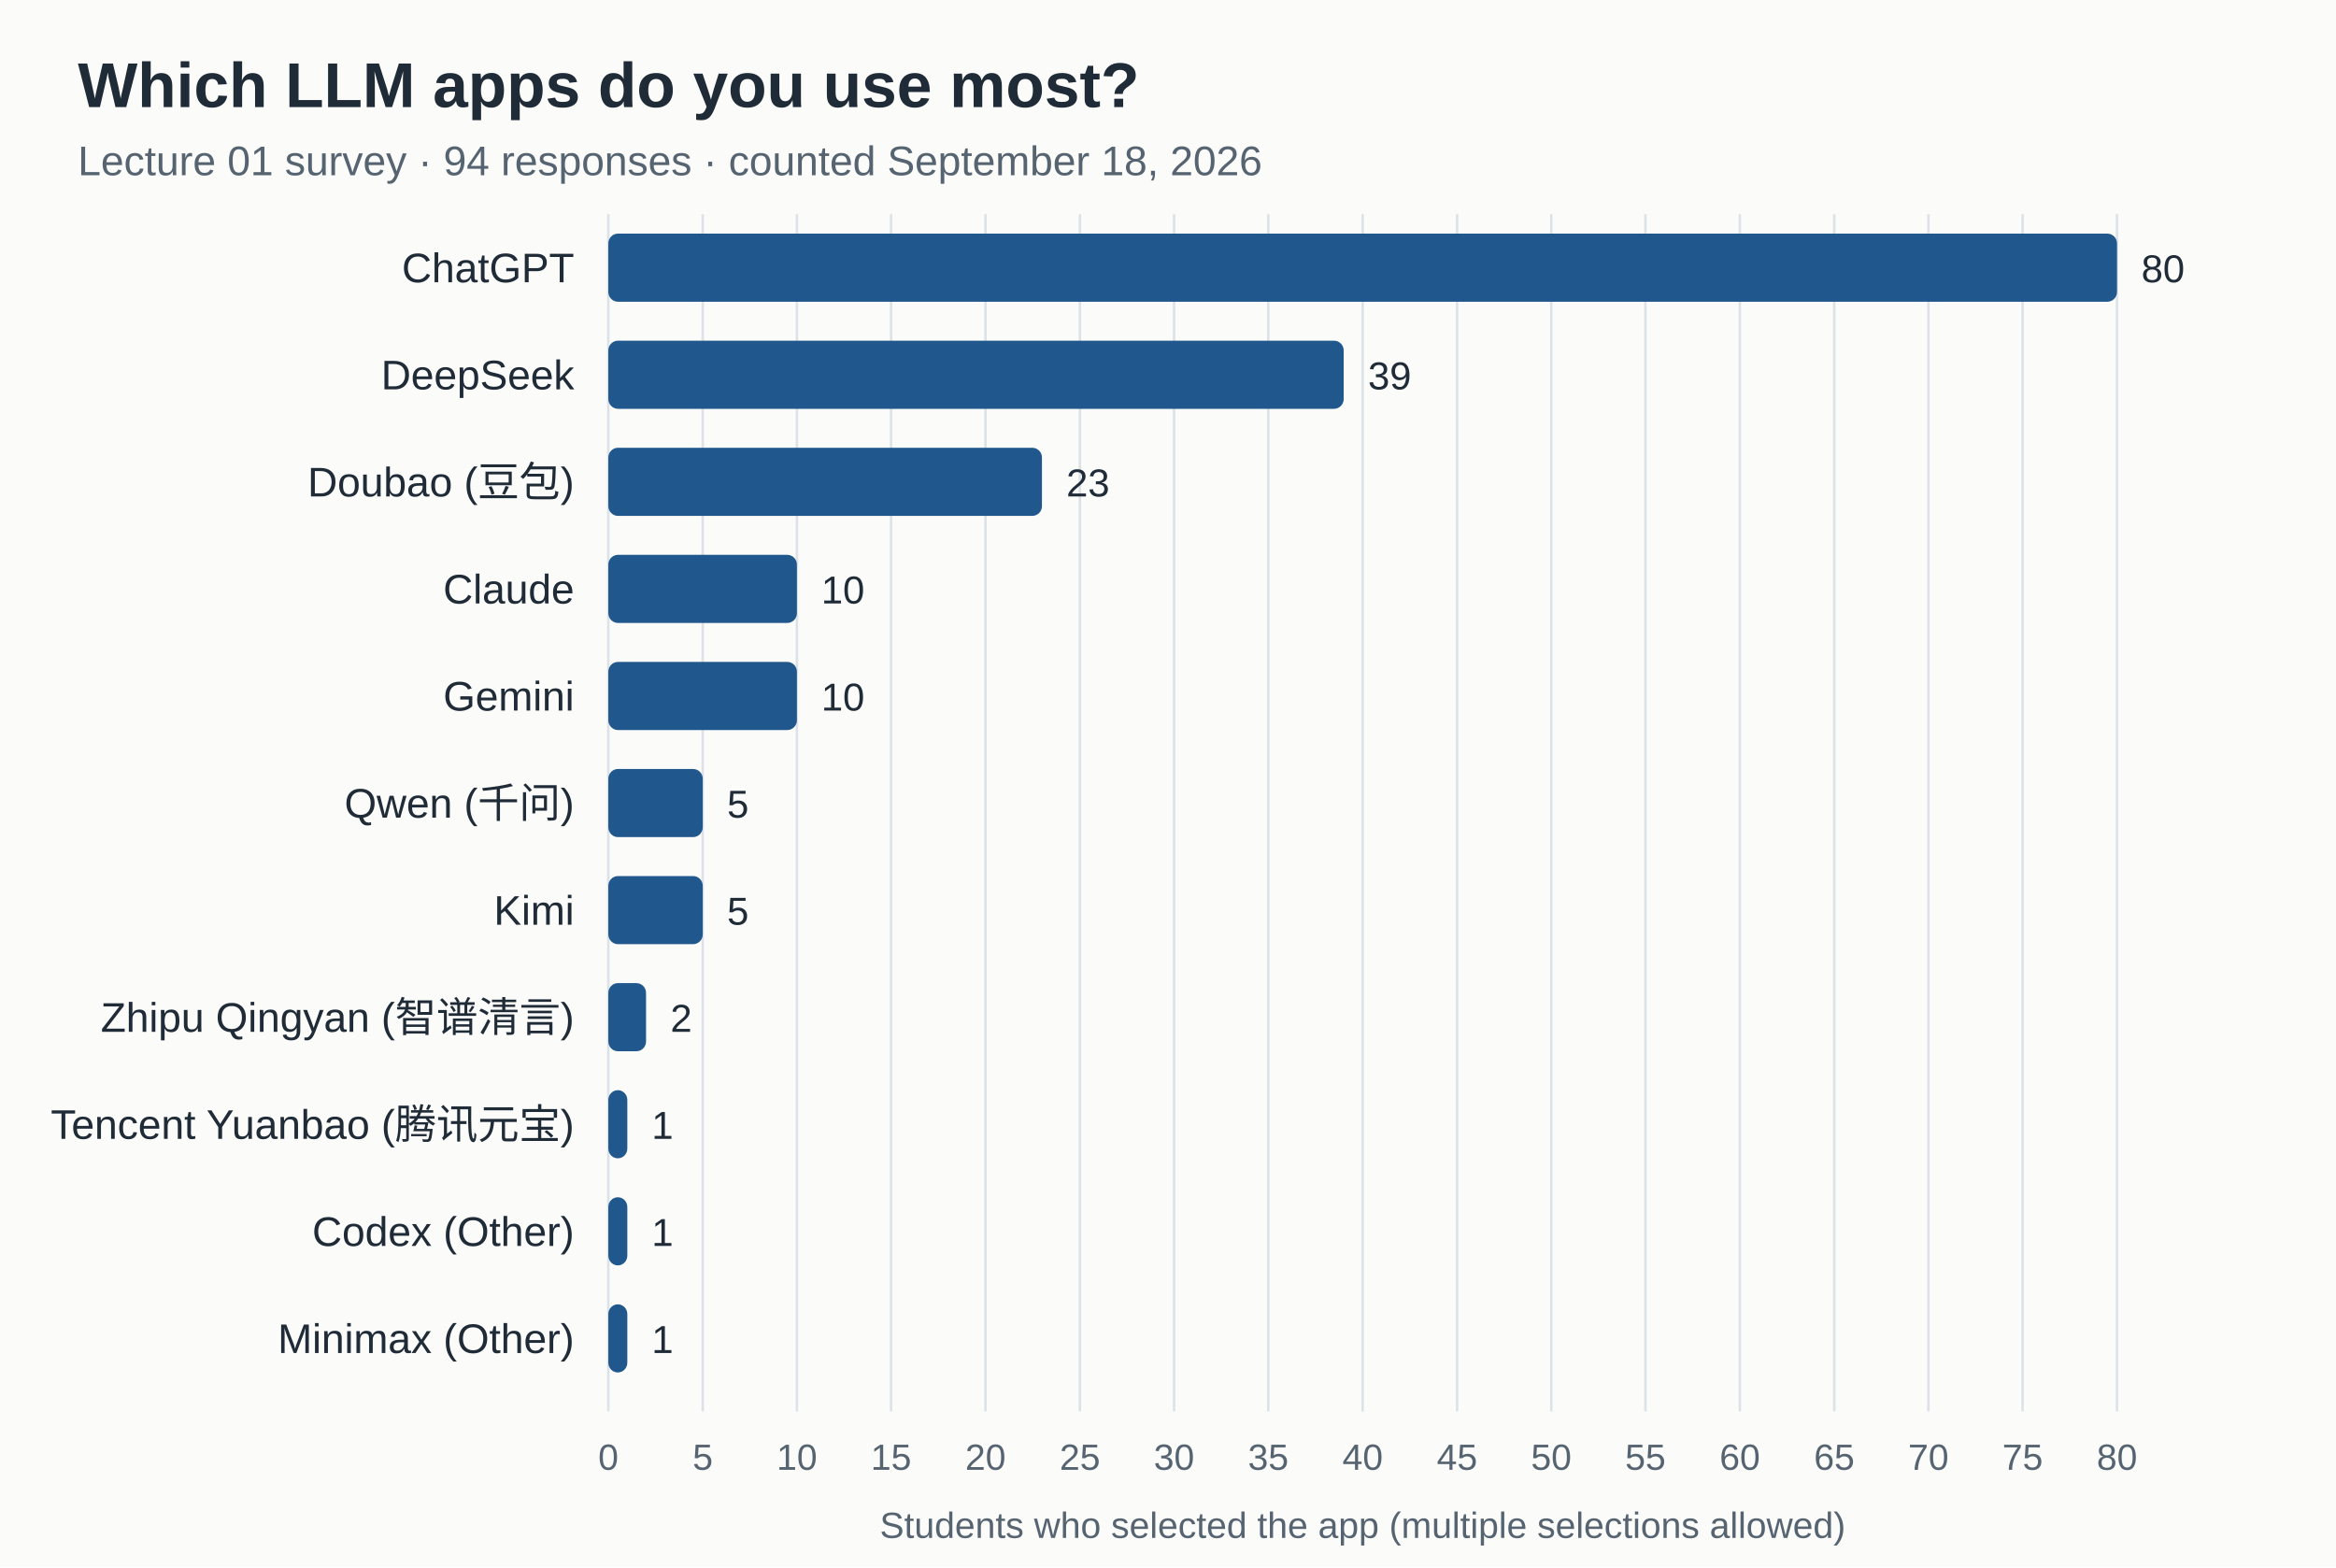
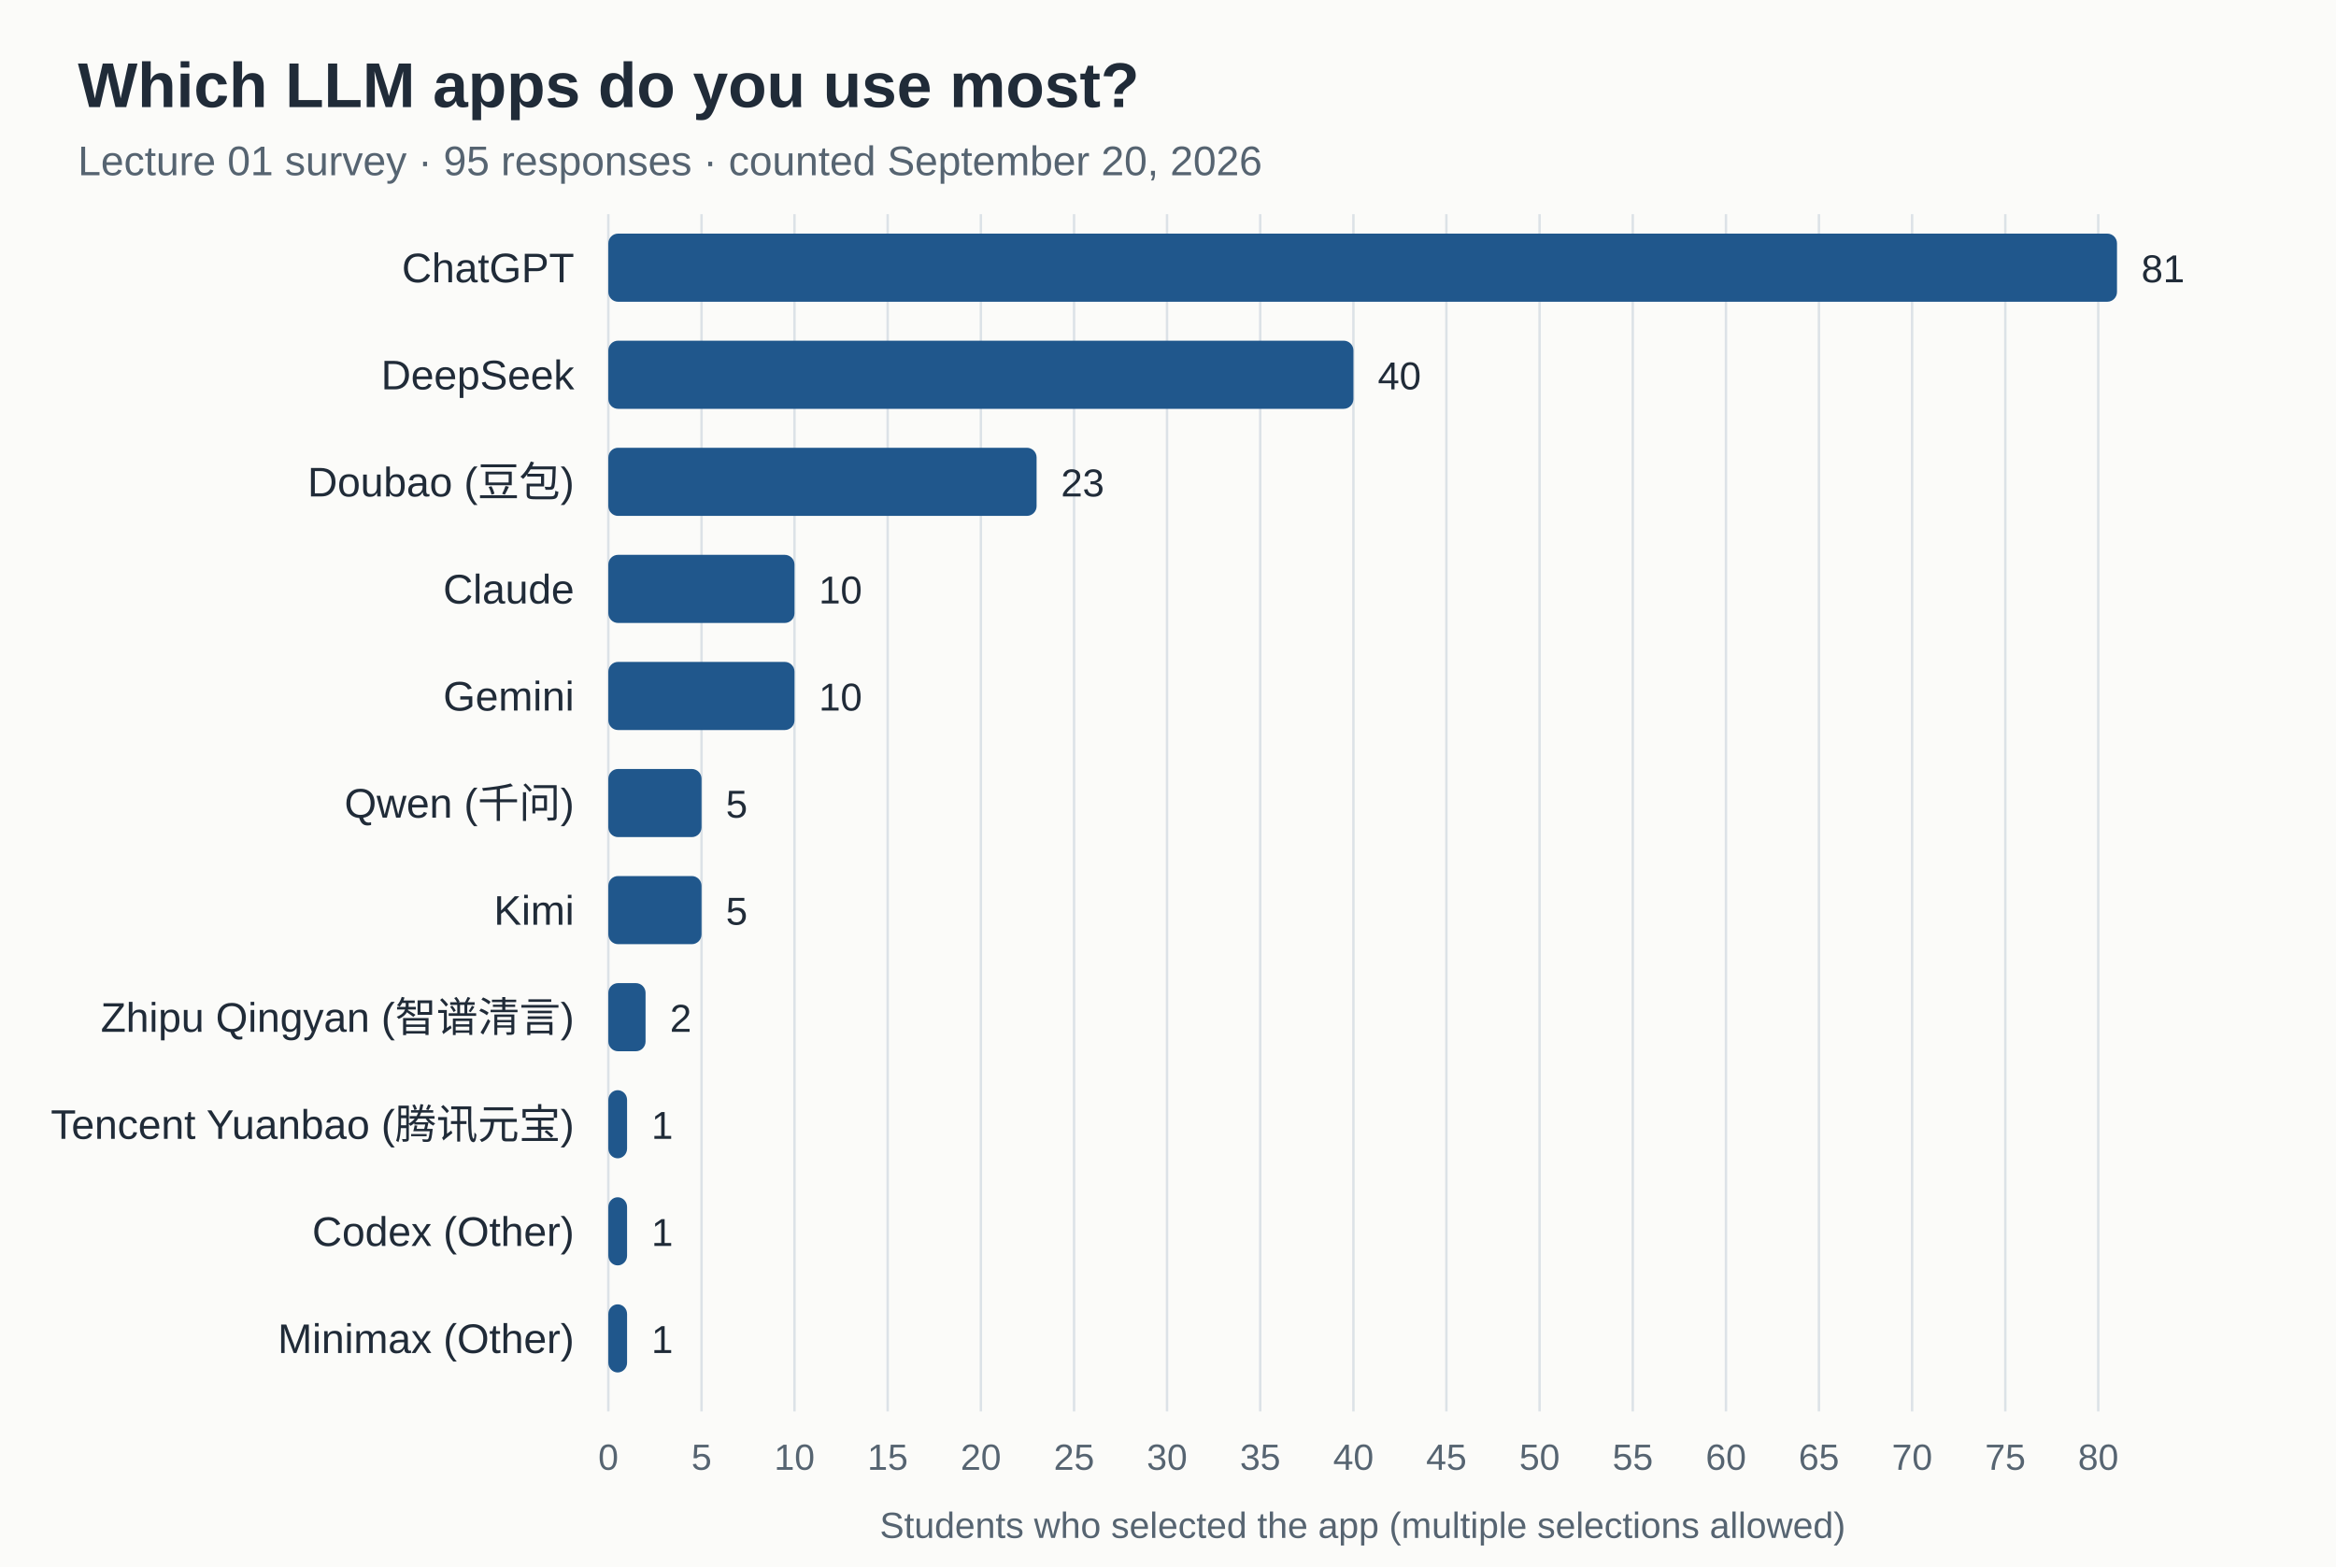
<svg xmlns="http://www.w3.org/2000/svg" width="960" height="644" viewBox="0 0 960 644" role="img" aria-labelledby="chart-title chart-desc" font-family="Arial, Helvetica Neue, PingFang SC, Microsoft YaHei, sans-serif">
  <rect width="960" height="644" fill="#fbfbf9" />
  <text x="32" y="44" font-size="26" font-weight="700" fill="#202b38">Which LLM apps do you use most?</text>
-   <text x="32" y="72" font-size="17" fill="#566471">Lecture 01 survey · 94 responses · counted September 18, 2026</text>
+   <text x="32" y="72" font-size="17" fill="#566471">Lecture 01 survey · 95 responses · counted September 20, 2026</text>
  <line x1="250.0" y1="88" x2="250.0" y2="580" stroke="#dce2e7" stroke-width="1" />
  <text x="250.0" y="604" font-size="15" fill="#566471" text-anchor="middle">0</text>
-   <line x1="288.8" y1="88" x2="288.8" y2="580" stroke="#dce2e7" stroke-width="1" />
-   <text x="288.8" y="604" font-size="15" fill="#566471" text-anchor="middle">5</text>
-   <line x1="327.5" y1="88" x2="327.5" y2="580" stroke="#dce2e7" stroke-width="1" />
-   <text x="327.5" y="604" font-size="15" fill="#566471" text-anchor="middle">10</text>
-   <line x1="366.2" y1="88" x2="366.2" y2="580" stroke="#dce2e7" stroke-width="1" />
-   <text x="366.2" y="604" font-size="15" fill="#566471" text-anchor="middle">15</text>
-   <line x1="405.0" y1="88" x2="405.0" y2="580" stroke="#dce2e7" stroke-width="1" />
-   <text x="405.0" y="604" font-size="15" fill="#566471" text-anchor="middle">20</text>
-   <line x1="443.8" y1="88" x2="443.8" y2="580" stroke="#dce2e7" stroke-width="1" />
-   <text x="443.8" y="604" font-size="15" fill="#566471" text-anchor="middle">25</text>
-   <line x1="482.5" y1="88" x2="482.5" y2="580" stroke="#dce2e7" stroke-width="1" />
-   <text x="482.5" y="604" font-size="15" fill="#566471" text-anchor="middle">30</text>
-   <line x1="521.2" y1="88" x2="521.2" y2="580" stroke="#dce2e7" stroke-width="1" />
-   <text x="521.2" y="604" font-size="15" fill="#566471" text-anchor="middle">35</text>
-   <line x1="560.0" y1="88" x2="560.0" y2="580" stroke="#dce2e7" stroke-width="1" />
-   <text x="560.0" y="604" font-size="15" fill="#566471" text-anchor="middle">40</text>
-   <line x1="598.8" y1="88" x2="598.8" y2="580" stroke="#dce2e7" stroke-width="1" />
-   <text x="598.8" y="604" font-size="15" fill="#566471" text-anchor="middle">45</text>
-   <line x1="637.5" y1="88" x2="637.5" y2="580" stroke="#dce2e7" stroke-width="1" />
-   <text x="637.5" y="604" font-size="15" fill="#566471" text-anchor="middle">50</text>
-   <line x1="676.2" y1="88" x2="676.2" y2="580" stroke="#dce2e7" stroke-width="1" />
-   <text x="676.2" y="604" font-size="15" fill="#566471" text-anchor="middle">55</text>
-   <line x1="715.0" y1="88" x2="715.0" y2="580" stroke="#dce2e7" stroke-width="1" />
-   <text x="715.0" y="604" font-size="15" fill="#566471" text-anchor="middle">60</text>
-   <line x1="753.8" y1="88" x2="753.8" y2="580" stroke="#dce2e7" stroke-width="1" />
-   <text x="753.8" y="604" font-size="15" fill="#566471" text-anchor="middle">65</text>
-   <line x1="792.5" y1="88" x2="792.5" y2="580" stroke="#dce2e7" stroke-width="1" />
-   <text x="792.5" y="604" font-size="15" fill="#566471" text-anchor="middle">70</text>
-   <line x1="831.2" y1="88" x2="831.2" y2="580" stroke="#dce2e7" stroke-width="1" />
-   <text x="831.2" y="604" font-size="15" fill="#566471" text-anchor="middle">75</text>
-   <line x1="870.0" y1="88" x2="870.0" y2="580" stroke="#dce2e7" stroke-width="1" />
-   <text x="870.0" y="604" font-size="15" fill="#566471" text-anchor="middle">80</text>
+   <line x1="288.3" y1="88" x2="288.3" y2="580" stroke="#dce2e7" stroke-width="1" />
+   <text x="288.3" y="604" font-size="15" fill="#566471" text-anchor="middle">5</text>
+   <line x1="326.5" y1="88" x2="326.5" y2="580" stroke="#dce2e7" stroke-width="1" />
+   <text x="326.5" y="604" font-size="15" fill="#566471" text-anchor="middle">10</text>
+   <line x1="364.8" y1="88" x2="364.8" y2="580" stroke="#dce2e7" stroke-width="1" />
+   <text x="364.8" y="604" font-size="15" fill="#566471" text-anchor="middle">15</text>
+   <line x1="403.1" y1="88" x2="403.1" y2="580" stroke="#dce2e7" stroke-width="1" />
+   <text x="403.1" y="604" font-size="15" fill="#566471" text-anchor="middle">20</text>
+   <line x1="441.4" y1="88" x2="441.4" y2="580" stroke="#dce2e7" stroke-width="1" />
+   <text x="441.4" y="604" font-size="15" fill="#566471" text-anchor="middle">25</text>
+   <line x1="479.6" y1="88" x2="479.6" y2="580" stroke="#dce2e7" stroke-width="1" />
+   <text x="479.6" y="604" font-size="15" fill="#566471" text-anchor="middle">30</text>
+   <line x1="517.9" y1="88" x2="517.9" y2="580" stroke="#dce2e7" stroke-width="1" />
+   <text x="517.9" y="604" font-size="15" fill="#566471" text-anchor="middle">35</text>
+   <line x1="556.2" y1="88" x2="556.2" y2="580" stroke="#dce2e7" stroke-width="1" />
+   <text x="556.2" y="604" font-size="15" fill="#566471" text-anchor="middle">40</text>
+   <line x1="594.4" y1="88" x2="594.4" y2="580" stroke="#dce2e7" stroke-width="1" />
+   <text x="594.4" y="604" font-size="15" fill="#566471" text-anchor="middle">45</text>
+   <line x1="632.7" y1="88" x2="632.7" y2="580" stroke="#dce2e7" stroke-width="1" />
+   <text x="632.7" y="604" font-size="15" fill="#566471" text-anchor="middle">50</text>
+   <line x1="671.0" y1="88" x2="671.0" y2="580" stroke="#dce2e7" stroke-width="1" />
+   <text x="671.0" y="604" font-size="15" fill="#566471" text-anchor="middle">55</text>
+   <line x1="709.3" y1="88" x2="709.3" y2="580" stroke="#dce2e7" stroke-width="1" />
+   <text x="709.3" y="604" font-size="15" fill="#566471" text-anchor="middle">60</text>
+   <line x1="747.5" y1="88" x2="747.5" y2="580" stroke="#dce2e7" stroke-width="1" />
+   <text x="747.5" y="604" font-size="15" fill="#566471" text-anchor="middle">65</text>
+   <line x1="785.8" y1="88" x2="785.8" y2="580" stroke="#dce2e7" stroke-width="1" />
+   <text x="785.8" y="604" font-size="15" fill="#566471" text-anchor="middle">70</text>
+   <line x1="824.1" y1="88" x2="824.1" y2="580" stroke="#dce2e7" stroke-width="1" />
+   <text x="824.1" y="604" font-size="15" fill="#566471" text-anchor="middle">75</text>
+   <line x1="862.3" y1="88" x2="862.3" y2="580" stroke="#dce2e7" stroke-width="1" />
+   <text x="862.3" y="604" font-size="15" fill="#566471" text-anchor="middle">80</text>
  <text x="236" y="116.0" font-size="17" fill="#202b38" text-anchor="end">ChatGPT</text>
  <rect x="250" y="96" width="620.0" height="28" rx="4" fill="#20578c" />
-   <text x="880.0" y="116.0" font-size="16" fill="#202b38">80</text>
+   <text x="880.0" y="116.0" font-size="16" fill="#202b38">81</text>
  <text x="236" y="160.0" font-size="17" fill="#202b38" text-anchor="end">DeepSeek</text>
-   <rect x="250" y="140" width="302.2" height="28" rx="4" fill="#20578c" />
-   <text x="562.2" y="160.0" font-size="16" fill="#202b38">39</text>
+   <rect x="250" y="140" width="306.2" height="28" rx="4" fill="#20578c" />
+   <text x="566.2" y="160.0" font-size="16" fill="#202b38">40</text>
  <text x="236" y="204.0" font-size="17" fill="#202b38" text-anchor="end">Doubao (豆包)</text>
-   <rect x="250" y="184" width="178.2" height="28" rx="4" fill="#20578c" />
-   <text x="438.2" y="204.0" font-size="16" fill="#202b38">23</text>
+   <rect x="250" y="184" width="176.0" height="28" rx="4" fill="#20578c" />
+   <text x="436.0" y="204.0" font-size="16" fill="#202b38">23</text>
  <text x="236" y="248.0" font-size="17" fill="#202b38" text-anchor="end">Claude</text>
-   <rect x="250" y="228" width="77.5" height="28" rx="4" fill="#20578c" />
-   <text x="337.5" y="248.0" font-size="16" fill="#202b38">10</text>
+   <rect x="250" y="228" width="76.5" height="28" rx="4" fill="#20578c" />
+   <text x="336.5" y="248.0" font-size="16" fill="#202b38">10</text>
  <text x="236" y="292.0" font-size="17" fill="#202b38" text-anchor="end">Gemini</text>
-   <rect x="250" y="272" width="77.5" height="28" rx="4" fill="#20578c" />
-   <text x="337.5" y="292.0" font-size="16" fill="#202b38">10</text>
+   <rect x="250" y="272" width="76.5" height="28" rx="4" fill="#20578c" />
+   <text x="336.5" y="292.0" font-size="16" fill="#202b38">10</text>
  <text x="236" y="336.0" font-size="17" fill="#202b38" text-anchor="end">Qwen (千问)</text>
-   <rect x="250" y="316" width="38.8" height="28" rx="4" fill="#20578c" />
-   <text x="298.8" y="336.0" font-size="16" fill="#202b38">5</text>
+   <rect x="250" y="316" width="38.3" height="28" rx="4" fill="#20578c" />
+   <text x="298.3" y="336.0" font-size="16" fill="#202b38">5</text>
  <text x="236" y="380.0" font-size="17" fill="#202b38" text-anchor="end">Kimi</text>
-   <rect x="250" y="360" width="38.8" height="28" rx="4" fill="#20578c" />
-   <text x="298.8" y="380.0" font-size="16" fill="#202b38">5</text>
+   <rect x="250" y="360" width="38.3" height="28" rx="4" fill="#20578c" />
+   <text x="298.3" y="380.0" font-size="16" fill="#202b38">5</text>
  <text x="236" y="424.0" font-size="17" fill="#202b38" text-anchor="end">Zhipu Qingyan (智谱清言)</text>
-   <rect x="250" y="404" width="15.5" height="28" rx="4" fill="#20578c" />
-   <text x="275.5" y="424.0" font-size="16" fill="#202b38">2</text>
+   <rect x="250" y="404" width="15.3" height="28" rx="4" fill="#20578c" />
+   <text x="275.3" y="424.0" font-size="16" fill="#202b38">2</text>
  <text x="236" y="468.0" font-size="17" fill="#202b38" text-anchor="end">Tencent Yuanbao (腾讯元宝)</text>
-   <rect x="250" y="448" width="7.8" height="28" rx="4" fill="#20578c" />
-   <text x="267.8" y="468.0" font-size="16" fill="#202b38">1</text>
+   <rect x="250" y="448" width="7.7" height="28" rx="4" fill="#20578c" />
+   <text x="267.7" y="468.0" font-size="16" fill="#202b38">1</text>
  <text x="236" y="512.0" font-size="17" fill="#202b38" text-anchor="end">Codex (Other)</text>
-   <rect x="250" y="492" width="7.8" height="28" rx="4" fill="#20578c" />
-   <text x="267.8" y="512.0" font-size="16" fill="#202b38">1</text>
+   <rect x="250" y="492" width="7.7" height="28" rx="4" fill="#20578c" />
+   <text x="267.7" y="512.0" font-size="16" fill="#202b38">1</text>
  <text x="236" y="556.0" font-size="17" fill="#202b38" text-anchor="end">Minimax (Other)</text>
-   <rect x="250" y="536" width="7.8" height="28" rx="4" fill="#20578c" />
-   <text x="267.8" y="556.0" font-size="16" fill="#202b38">1</text>
+   <rect x="250" y="536" width="7.7" height="28" rx="4" fill="#20578c" />
+   <text x="267.7" y="556.0" font-size="16" fill="#202b38">1</text>
  <text x="560.0" y="632" font-size="15" fill="#566471" text-anchor="middle">Students who selected the app (multiple selections allowed)</text>
</svg>
